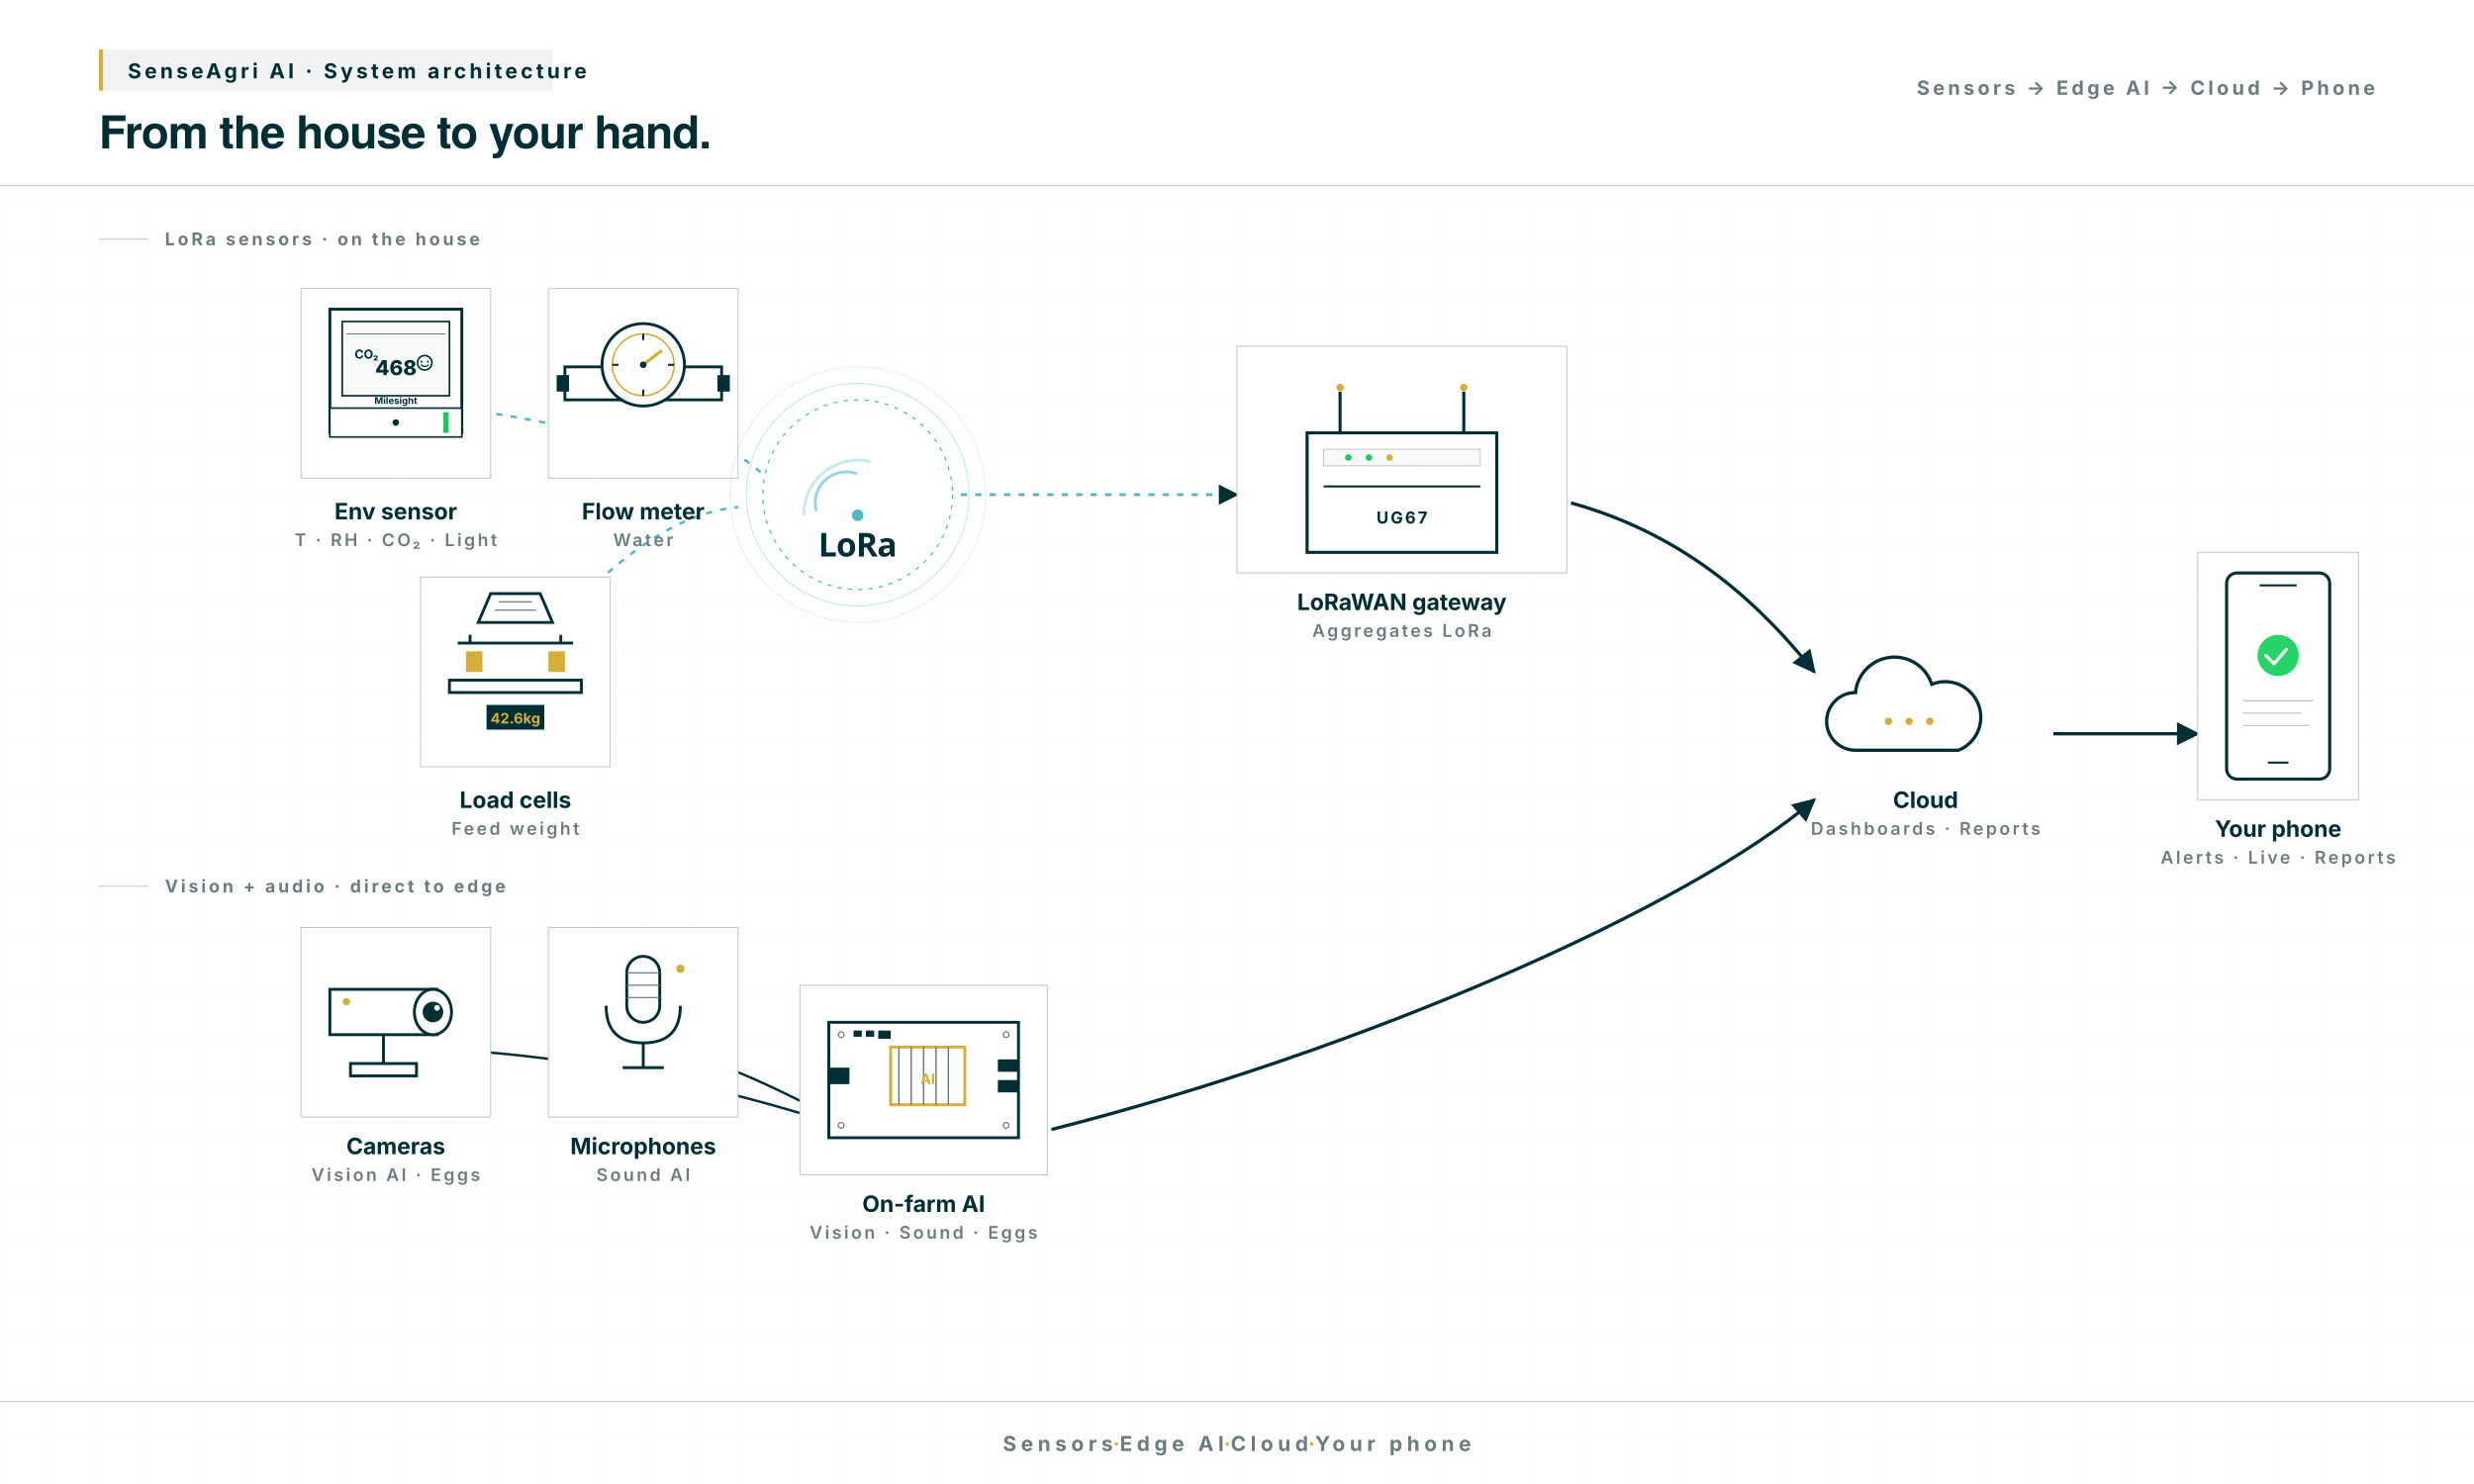
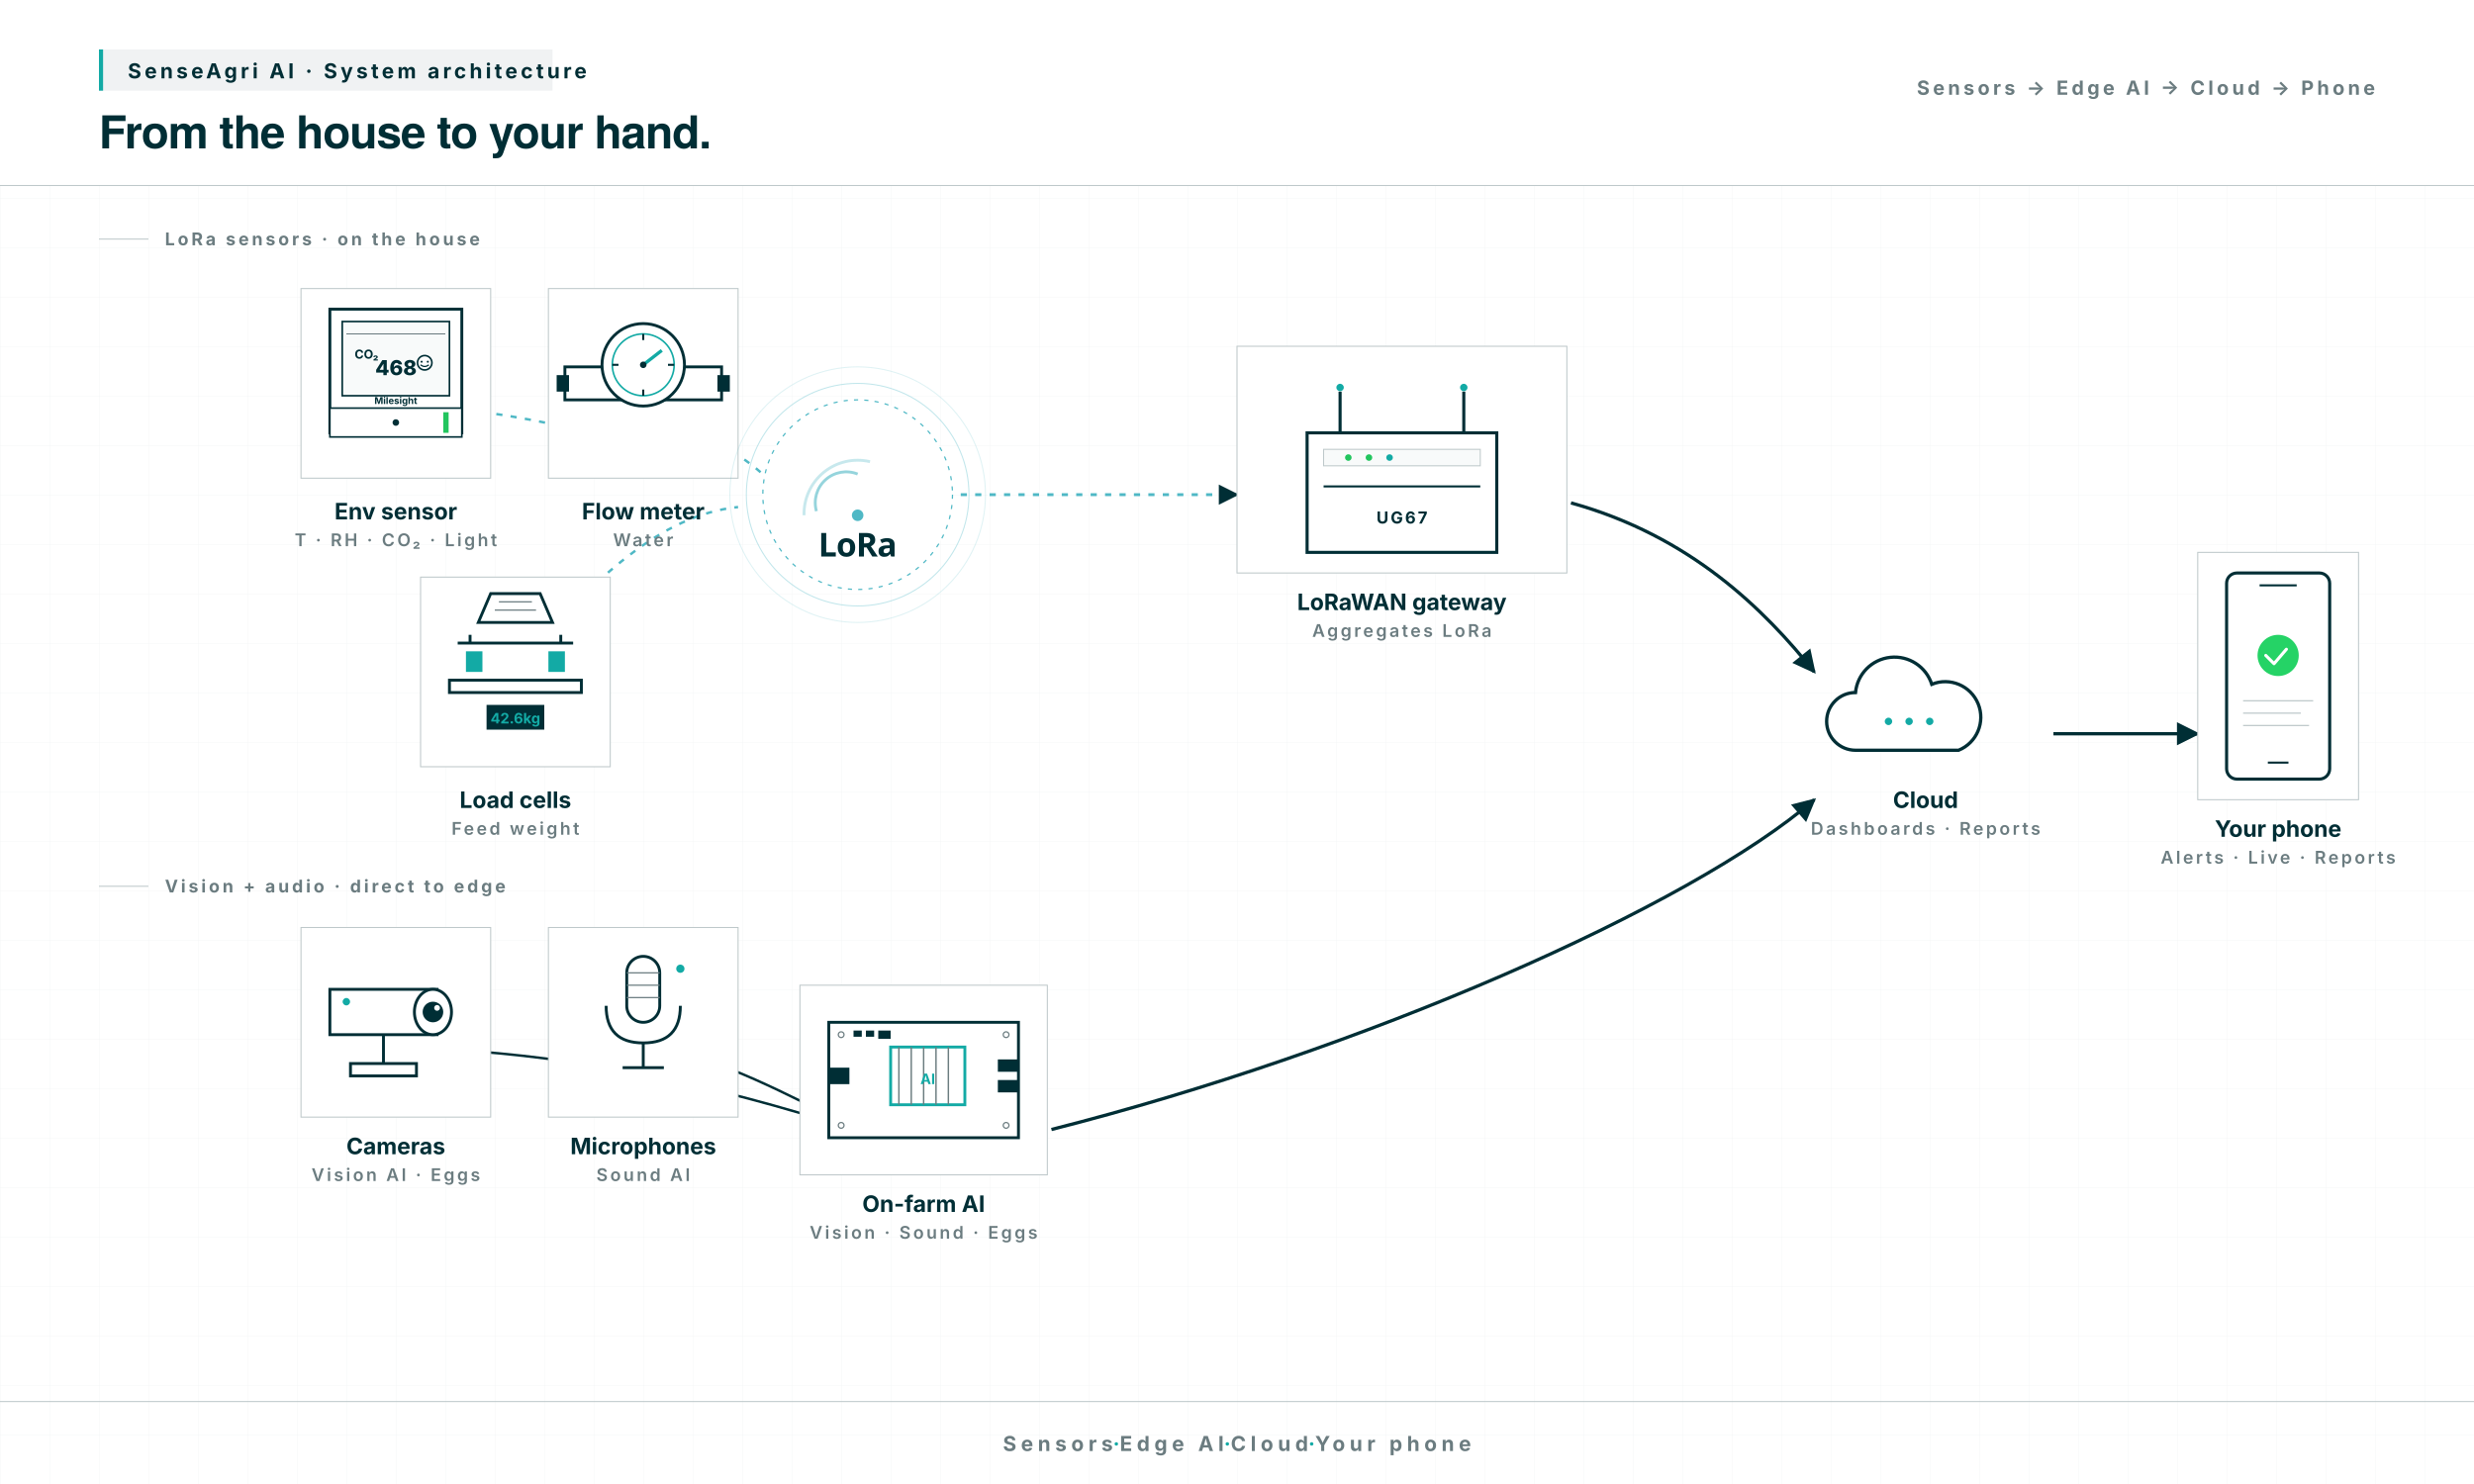
<svg xmlns="http://www.w3.org/2000/svg" viewBox="0 0 1200 720" width="1200" height="720" font-family="Inter, 'Helvetica Neue', sans-serif">
  <defs>
    <pattern id="blueprint" width="24" height="24" patternUnits="userSpaceOnUse">
      <path d="M 24 0 L 0 0 0 24" fill="none" stroke="rgba(0,46,53,0.04)" stroke-width="0.5" />
    </pattern>
    <marker id="arrP" viewBox="0 0 10 10" refX="9" refY="5" markerWidth="7" markerHeight="7" orient="auto">
      <path d="M0 0L10 5L0 10z" fill="#002E35" />
    </marker>
  </defs>
  <rect width="1200" height="720" fill="#FFFFFF" />
  <rect width="1200" height="720" fill="url(#blueprint)" />
  <rect x="0" y="0" width="1200" height="90" fill="#FFFFFF" />
  <line x1="0" y1="90" x2="1200" y2="90" stroke="#BEC8CA" stroke-width="0.5" />
  <rect x="48" y="24" width="220" height="20" fill="rgba(0,46,53,0.06)" />
-   <rect x="48" y="24" width="2" height="20" fill="#D4AF37" />
+   <rect x="48" y="24" width="2" height="20" fill="#13AAA5" />
  <text x="62" y="38" font-size="10" font-weight="700" fill="#002E35" letter-spacing="1.6" style="text-transform:uppercase">SenseAgri AI · System architecture</text>
  <text x="48" y="72" font-family="Manrope, 'Helvetica Neue', sans-serif" font-weight="800" font-size="22" fill="#002E35" letter-spacing="-0.45">From the house to your hand.</text>
  <text x="1152" y="46" text-anchor="end" font-size="9.5" font-weight="700" fill="#6B7C80" letter-spacing="1.6" style="text-transform:uppercase">Sensors → Edge AI → Cloud → Phone</text>
  <line x1="48" y1="116" x2="72" y2="116" stroke="#BEC8CA" stroke-width="0.5" />
  <text x="80" y="119" font-size="8.5" font-weight="700" fill="#6B7C80" letter-spacing="1.4" style="text-transform:uppercase">LoRa sensors · on the house</text>
  <line x1="48" y1="430" x2="72" y2="430" stroke="#BEC8CA" stroke-width="0.5" />
  <text x="80" y="433" font-size="8.5" font-weight="700" fill="#6B7C80" letter-spacing="1.4" style="text-transform:uppercase">Vision + audio · direct to edge</text>
  <path d="M 192 196 C 270 200, 320 220, 350 230" stroke="#4FB8C5" stroke-width="1.2" fill="none" stroke-dasharray="3 4" />
  <path d="M 312 196 C 340 210, 360 220, 372 232" stroke="#4FB8C5" stroke-width="1.2" fill="none" stroke-dasharray="3 4" />
  <path d="M 250 322 C 290 280, 320 250, 358 246" stroke="#4FB8C5" stroke-width="1.2" fill="none" stroke-dasharray="3 4" />
  <path d="M 466 240 L 600 240" stroke="#4FB8C5" stroke-width="1.4" fill="none" stroke-dasharray="3 4" marker-end="url(#arrP)" />
  <path d="M 192 508 C 260 510, 320 520, 388 540" stroke="#002E35" stroke-width="1.2" fill="none" />
  <path d="M 312 508 C 340 510, 370 525, 400 540" stroke="#002E35" stroke-width="1.2" fill="none" marker-end="url(#arrP)" />
  <path d="M 762 244 C 820 260, 856 296, 880 326" stroke="#002E35" stroke-width="1.6" fill="none" marker-end="url(#arrP)" />
  <path d="M 510 548 C 660 510, 820 440, 880 388" stroke="#002E35" stroke-width="1.6" fill="none" marker-end="url(#arrP)" />
  <path d="M 996 356 L 1066 356" stroke="#002E35" stroke-width="1.6" fill="none" marker-end="url(#arrP)" />
  <g transform="translate(146 140)">
    <rect width="92" height="92" fill="#FFFFFF" stroke="#BEC8CA" stroke-width="0.5" />
    <rect x="14" y="10" width="64" height="60" fill="#FFFFFF" stroke="#002E35" stroke-width="1.4" />
    <rect x="20" y="16" width="52" height="36" fill="#F8FAFA" stroke="#002E35" stroke-width="0.8" />
    <line x1="22" y1="22" x2="70" y2="22" stroke="#6B7C80" stroke-width="0.5" />
    <text x="26" y="34" font-size="6" font-weight="700" fill="#002E35">CO₂</text>
    <text x="36" y="42" font-size="10" font-weight="800" fill="#002E35">468</text>
    <circle cx="60" cy="36" r="3.5" fill="#FFFFFF" stroke="#002E35" stroke-width="0.8" />
    <circle cx="58.5" cy="35.5" r="0.5" fill="#002E35" />
    <circle cx="61.5" cy="35.5" r="0.5" fill="#002E35" />
    <path d="M58 37 Q60 38.6 62 37" stroke="#002E35" stroke-width="0.6" fill="none" />
    <rect x="14" y="58" width="64" height="14" fill="#FFFFFF" stroke="#002E35" stroke-width="0.8" />
    <circle cx="46" cy="65" r="1.6" fill="#002E35" />
    <rect x="69" y="60" width="2.6" height="10" fill="#22c55e" />
    <text x="46" y="56" text-anchor="middle" font-size="4.6" font-weight="700" fill="#002E35">Milesight</text>
  </g>
  <text x="192" y="252" text-anchor="middle" font-size="11" font-weight="700" fill="#002E35">Env sensor</text>
  <text x="192" y="265" text-anchor="middle" font-size="8.5" font-weight="600" fill="#6B7C80" letter-spacing="1.2" style="text-transform:uppercase">T · RH · CO₂ · Light</text>
  <g transform="translate(266 140)">
    <rect width="92" height="92" fill="#FFFFFF" stroke="#BEC8CA" stroke-width="0.5" />
    <rect x="8" y="38" width="76" height="16" fill="#FFFFFF" stroke="#002E35" stroke-width="1.4" />
    <circle cx="46" cy="37" r="20" fill="#FFFFFF" stroke="#002E35" stroke-width="1.4" />
-     <circle cx="46" cy="37" r="15" fill="none" stroke="#D4AF37" stroke-width="0.8" />
+     <circle cx="46" cy="37" r="15" fill="none" stroke="#13AAA5" stroke-width="0.8" />
    <line x1="46" y1="22" x2="46" y2="25" stroke="#002E35" stroke-width="1" />
    <line x1="46" y1="49" x2="46" y2="52" stroke="#002E35" stroke-width="1" />
    <line x1="31" y1="37" x2="34" y2="37" stroke="#002E35" stroke-width="1" />
    <line x1="58" y1="37" x2="61" y2="37" stroke="#002E35" stroke-width="1" />
-     <line x1="46" y1="37" x2="55" y2="30" stroke="#D4AF37" stroke-width="1.6" />
+     <line x1="46" y1="37" x2="55" y2="30" stroke="#13AAA5" stroke-width="1.6" />
    <circle cx="46" cy="37" r="1.6" fill="#002E35" />
    <rect x="4" y="42" width="6" height="8" fill="#002E35" />
    <rect x="82" y="42" width="6" height="8" fill="#002E35" />
  </g>
  <text x="312" y="252" text-anchor="middle" font-size="11" font-weight="700" fill="#002E35">Flow meter</text>
  <text x="312" y="265" text-anchor="middle" font-size="8.5" font-weight="600" fill="#6B7C80" letter-spacing="1.2" style="text-transform:uppercase">Water</text>
  <g transform="translate(204 280)">
    <rect width="92" height="92" fill="#FFFFFF" stroke="#BEC8CA" stroke-width="0.5" />
    <path d="M 28 22 L 64 22 L 58 8 L 34 8 Z" fill="#FFFFFF" stroke="#002E35" stroke-width="1.4" />
    <line x1="38" y1="12" x2="54" y2="12" stroke="#6B7C80" stroke-width="0.6" />
    <line x1="36" y1="16" x2="56" y2="16" stroke="#6B7C80" stroke-width="0.6" />
    <line x1="18" y1="32" x2="74" y2="32" stroke="#002E35" stroke-width="1.4" />
    <line x1="24" y1="32" x2="24" y2="28" stroke="#002E35" stroke-width="1.4" />
    <line x1="68" y1="32" x2="68" y2="28" stroke="#002E35" stroke-width="1.4" />
-     <rect x="22" y="36" width="8" height="10" fill="#D4AF37" />
-     <rect x="62" y="36" width="8" height="10" fill="#D4AF37" />
+     <rect x="22" y="36" width="8" height="10" fill="#13AAA5" />
+     <rect x="62" y="36" width="8" height="10" fill="#13AAA5" />
    <rect x="14" y="50" width="64" height="6" fill="#FFFFFF" stroke="#002E35" stroke-width="1.4" />
    <rect x="32" y="62" width="28" height="12" fill="#002E35" />
-     <text x="46" y="71" text-anchor="middle" font-size="7" font-weight="700" fill="#D4AF37">42.6kg</text>
+     <text x="46" y="71" text-anchor="middle" font-size="7" font-weight="700" fill="#13AAA5">42.6kg</text>
  </g>
  <text x="250" y="392" text-anchor="middle" font-size="11" font-weight="700" fill="#002E35">Load cells</text>
  <text x="250" y="405" text-anchor="middle" font-size="8.5" font-weight="600" fill="#6B7C80" letter-spacing="1.2" style="text-transform:uppercase">Feed weight</text>
  <g transform="translate(146 450)">
    <rect width="92" height="92" fill="#FFFFFF" stroke="#BEC8CA" stroke-width="0.5" />
    <rect x="14" y="30" width="52" height="22" fill="#FFFFFF" stroke="#002E35" stroke-width="1.4" />
    <ellipse cx="64" cy="41" rx="9" ry="11" fill="#FFFFFF" stroke="#002E35" stroke-width="1.4" />
    <circle cx="64" cy="41" r="5" fill="#002E35" />
    <circle cx="66" cy="39" r="1.4" fill="#FFFFFF" />
    <line x1="40" y1="52" x2="40" y2="66" stroke="#002E35" stroke-width="1.4" />
    <rect x="24" y="66" width="32" height="6" fill="#FFFFFF" stroke="#002E35" stroke-width="1.4" />
-     <circle cx="22" cy="36" r="1.8" fill="#D4AF37" />
+     <circle cx="22" cy="36" r="1.8" fill="#13AAA5" />
  </g>
  <text x="192" y="560" text-anchor="middle" font-size="11" font-weight="700" fill="#002E35">Cameras</text>
  <text x="192" y="573" text-anchor="middle" font-size="8.5" font-weight="600" fill="#6B7C80" letter-spacing="1.2" style="text-transform:uppercase">Vision AI · Eggs</text>
  <g transform="translate(266 450)">
    <rect width="92" height="92" fill="#FFFFFF" stroke="#BEC8CA" stroke-width="0.5" />
    <rect x="38" y="14" width="16" height="32" rx="8" fill="#FFFFFF" stroke="#002E35" stroke-width="1.4" />
    <line x1="38" y1="22" x2="54" y2="22" stroke="#6B7C80" stroke-width="0.6" />
    <line x1="38" y1="28" x2="54" y2="28" stroke="#6B7C80" stroke-width="0.6" />
    <line x1="38" y1="34" x2="54" y2="34" stroke="#6B7C80" stroke-width="0.6" />
    <path d="M28 38 Q28 56 46 56 Q64 56 64 38" stroke="#002E35" stroke-width="1.4" fill="none" />
    <line x1="46" y1="56" x2="46" y2="68" stroke="#002E35" stroke-width="1.4" />
    <line x1="36" y1="68" x2="56" y2="68" stroke="#002E35" stroke-width="1.4" />
-     <circle cx="64" cy="20" r="2" fill="#D4AF37" />
+     <circle cx="64" cy="20" r="2" fill="#13AAA5" />
  </g>
  <text x="312" y="560" text-anchor="middle" font-size="11" font-weight="700" fill="#002E35">Microphones</text>
  <text x="312" y="573" text-anchor="middle" font-size="8.5" font-weight="600" fill="#6B7C80" letter-spacing="1.2" style="text-transform:uppercase">Sound AI</text>
  <g transform="translate(366 192)">
    <circle cx="50" cy="48" r="62" fill="none" stroke="rgba(79,184,197,0.18)" stroke-width="0.5" />
    <circle cx="50" cy="48" r="54" fill="none" stroke="rgba(79,184,197,0.35)" stroke-width="0.5" />
    <circle cx="50" cy="48" r="46" fill="#FFFFFF" stroke="#4FB8C5" stroke-width="0.6" stroke-dasharray="2 3" />
    <path d="M30 56 A 15 15 0 0 1 50 38" stroke="#4FB8C5" stroke-width="1.4" fill="none" opacity="0.6" />
    <path d="M24 58 A 26 26 0 0 1 56 32" stroke="#4FB8C5" stroke-width="1.4" fill="none" opacity="0.32" />
    <circle cx="50" cy="58" r="2.8" fill="#4FB8C5" />
    <text x="50" y="78" text-anchor="middle" font-family="Manrope, sans-serif" font-weight="800" font-size="16" fill="#002E35" letter-spacing="-0.32">LoRa</text>
  </g>
  <g transform="translate(600 168)">
    <rect width="160" height="110" fill="#FFFFFF" stroke="#BEC8CA" stroke-width="0.5" />
    <line x1="50" y1="22" x2="50" y2="42" stroke="#002E35" stroke-width="1.5" />
    <line x1="110" y1="22" x2="110" y2="42" stroke="#002E35" stroke-width="1.5" />
-     <circle cx="50" cy="20" r="1.8" fill="#D4AF37" />
-     <circle cx="110" cy="20" r="1.8" fill="#D4AF37" />
+     <circle cx="50" cy="20" r="1.8" fill="#13AAA5" />
+     <circle cx="110" cy="20" r="1.8" fill="#13AAA5" />
    <rect x="34" y="42" width="92" height="58" fill="#FFFFFF" stroke="#002E35" stroke-width="1.5" />
    <rect x="42" y="50" width="76" height="8" fill="#F8FAFA" stroke="#BEC8CA" stroke-width="0.5" />
    <circle cx="54" cy="54" r="1.6" fill="#22c55e" />
    <circle cx="64" cy="54" r="1.6" fill="#22c55e" />
-     <circle cx="74" cy="54" r="1.6" fill="#D4AF37" />
+     <circle cx="74" cy="54" r="1.6" fill="#13AAA5" />
    <line x1="42" y1="68" x2="118" y2="68" stroke="#002E35" stroke-width="1" />
    <text x="80" y="86" text-anchor="middle" font-size="8" font-weight="700" fill="#002E35" letter-spacing="1">UG67</text>
  </g>
  <text x="680" y="296" text-anchor="middle" font-size="11" font-weight="700" fill="#002E35">LoRaWAN gateway</text>
  <text x="680" y="309" text-anchor="middle" font-size="8.5" font-weight="600" fill="#6B7C80" letter-spacing="1.2" style="text-transform:uppercase">Aggregates LoRa</text>
  <g transform="translate(388 478)">
    <rect width="120" height="92" fill="#FFFFFF" stroke="#BEC8CA" stroke-width="0.5" />
    <rect x="14" y="18" width="92" height="56" fill="#FFFFFF" stroke="#002E35" stroke-width="1.4" />
-     <rect x="44" y="30" width="36" height="28" fill="none" stroke="#D4AF37" stroke-width="1.4" />
+     <rect x="44" y="30" width="36" height="28" fill="none" stroke="#13AAA5" stroke-width="1.4" />
    <line x1="48" y1="30" x2="48" y2="58" stroke="#6B7C80" stroke-width="0.7" />
    <line x1="54" y1="30" x2="54" y2="58" stroke="#6B7C80" stroke-width="0.7" />
    <line x1="60" y1="30" x2="60" y2="58" stroke="#6B7C80" stroke-width="0.7" />
    <line x1="66" y1="30" x2="66" y2="58" stroke="#6B7C80" stroke-width="0.7" />
    <line x1="72" y1="30" x2="72" y2="58" stroke="#6B7C80" stroke-width="0.7" />
-     <text x="62" y="48" text-anchor="middle" font-size="7" font-weight="700" fill="#D4AF37">AI</text>
+     <text x="62" y="48" text-anchor="middle" font-size="7" font-weight="700" fill="#13AAA5">AI</text>
    <circle cx="20" cy="24" r="1.4" fill="#FFFFFF" stroke="#6B7C80" stroke-width="0.6" />
    <circle cx="100" cy="24" r="1.4" fill="#FFFFFF" stroke="#6B7C80" stroke-width="0.6" />
    <circle cx="20" cy="68" r="1.4" fill="#FFFFFF" stroke="#6B7C80" stroke-width="0.6" />
    <circle cx="100" cy="68" r="1.4" fill="#FFFFFF" stroke="#6B7C80" stroke-width="0.6" />
    <rect x="96" y="36" width="10" height="6" fill="#002E35" />
    <rect x="96" y="46" width="10" height="6" fill="#002E35" />
    <rect x="14" y="40" width="10" height="8" fill="#002E35" />
    <rect x="26" y="22" width="4" height="3" fill="#002E35" />
    <rect x="32" y="22" width="4" height="3" fill="#002E35" />
    <rect x="38" y="22" width="6" height="4" fill="#002E35" />
  </g>
  <text x="448" y="588" text-anchor="middle" font-size="11" font-weight="700" fill="#002E35">On-farm AI</text>
  <text x="448" y="601" text-anchor="middle" font-size="8.5" font-weight="600" fill="#6B7C80" letter-spacing="1.2" style="text-transform:uppercase">Vision · Sound · Eggs</text>
  <g transform="translate(870 304)">
    <path d="M30 60 a14 14 0 0 1 0-28 19 19 0 0 1 37-4 13 13 0 0 1 13 32 z" fill="#FFFFFF" stroke="#002E35" stroke-width="1.6" />
-     <circle cx="46" cy="46" r="1.8" fill="#D4AF37" />
-     <circle cx="56" cy="46" r="1.8" fill="#D4AF37" />
-     <circle cx="66" cy="46" r="1.8" fill="#D4AF37" />
+     <circle cx="46" cy="46" r="1.8" fill="#13AAA5" />
+     <circle cx="56" cy="46" r="1.8" fill="#13AAA5" />
+     <circle cx="66" cy="46" r="1.8" fill="#13AAA5" />
  </g>
  <text x="934" y="392" text-anchor="middle" font-size="11" font-weight="700" fill="#002E35">Cloud</text>
  <text x="934" y="405" text-anchor="middle" font-size="8.5" font-weight="600" fill="#6B7C80" letter-spacing="1.2" style="text-transform:uppercase">Dashboards · Reports</text>
  <g transform="translate(1066 268)">
    <rect width="78" height="120" fill="#FFFFFF" stroke="#BEC8CA" stroke-width="0.5" />
    <rect x="14" y="10" width="50" height="100" rx="5" fill="#FFFFFF" stroke="#002E35" stroke-width="1.5" />
    <line x1="30" y1="16" x2="48" y2="16" stroke="#002E35" stroke-width="1" />
    <line x1="34" y1="102" x2="44" y2="102" stroke="#002E35" stroke-width="1" />
    <circle cx="39" cy="50" r="10" fill="#25D366" />
    <path d="M33 50 l4 4 l6 -7" stroke="#FFFFFF" stroke-width="1.5" fill="none" stroke-linecap="round" stroke-linejoin="round" />
    <line x1="22" y1="72" x2="56" y2="72" stroke="#BEC8CA" stroke-width="0.6" />
    <line x1="22" y1="78" x2="50" y2="78" stroke="#BEC8CA" stroke-width="0.6" />
    <line x1="22" y1="84" x2="54" y2="84" stroke="#BEC8CA" stroke-width="0.6" />
  </g>
  <text x="1105" y="406" text-anchor="middle" font-size="11" font-weight="700" fill="#002E35">Your phone</text>
  <text x="1105" y="419" text-anchor="middle" font-size="8.5" font-weight="600" fill="#6B7C80" letter-spacing="1.2" style="text-transform:uppercase">Alerts · Live · Reports</text>
  <line x1="0" y1="680" x2="1200" y2="680" stroke="#BEC8CA" stroke-width="0.5" />
-   <text x="600" y="704" text-anchor="middle" font-size="10" font-weight="700" fill="#6B7C80" letter-spacing="2.2" style="text-transform:uppercase">Sensors<tspan fill="#D4AF37"> · </tspan>Edge AI<tspan fill="#D4AF37"> · </tspan>Cloud<tspan fill="#D4AF37"> · </tspan>Your phone</text>
+   <text x="600" y="704" text-anchor="middle" font-size="10" font-weight="700" fill="#6B7C80" letter-spacing="2.2" style="text-transform:uppercase">Sensors<tspan fill="#13AAA5"> · </tspan>Edge AI<tspan fill="#13AAA5"> · </tspan>Cloud<tspan fill="#13AAA5"> · </tspan>Your phone</text>
</svg>
